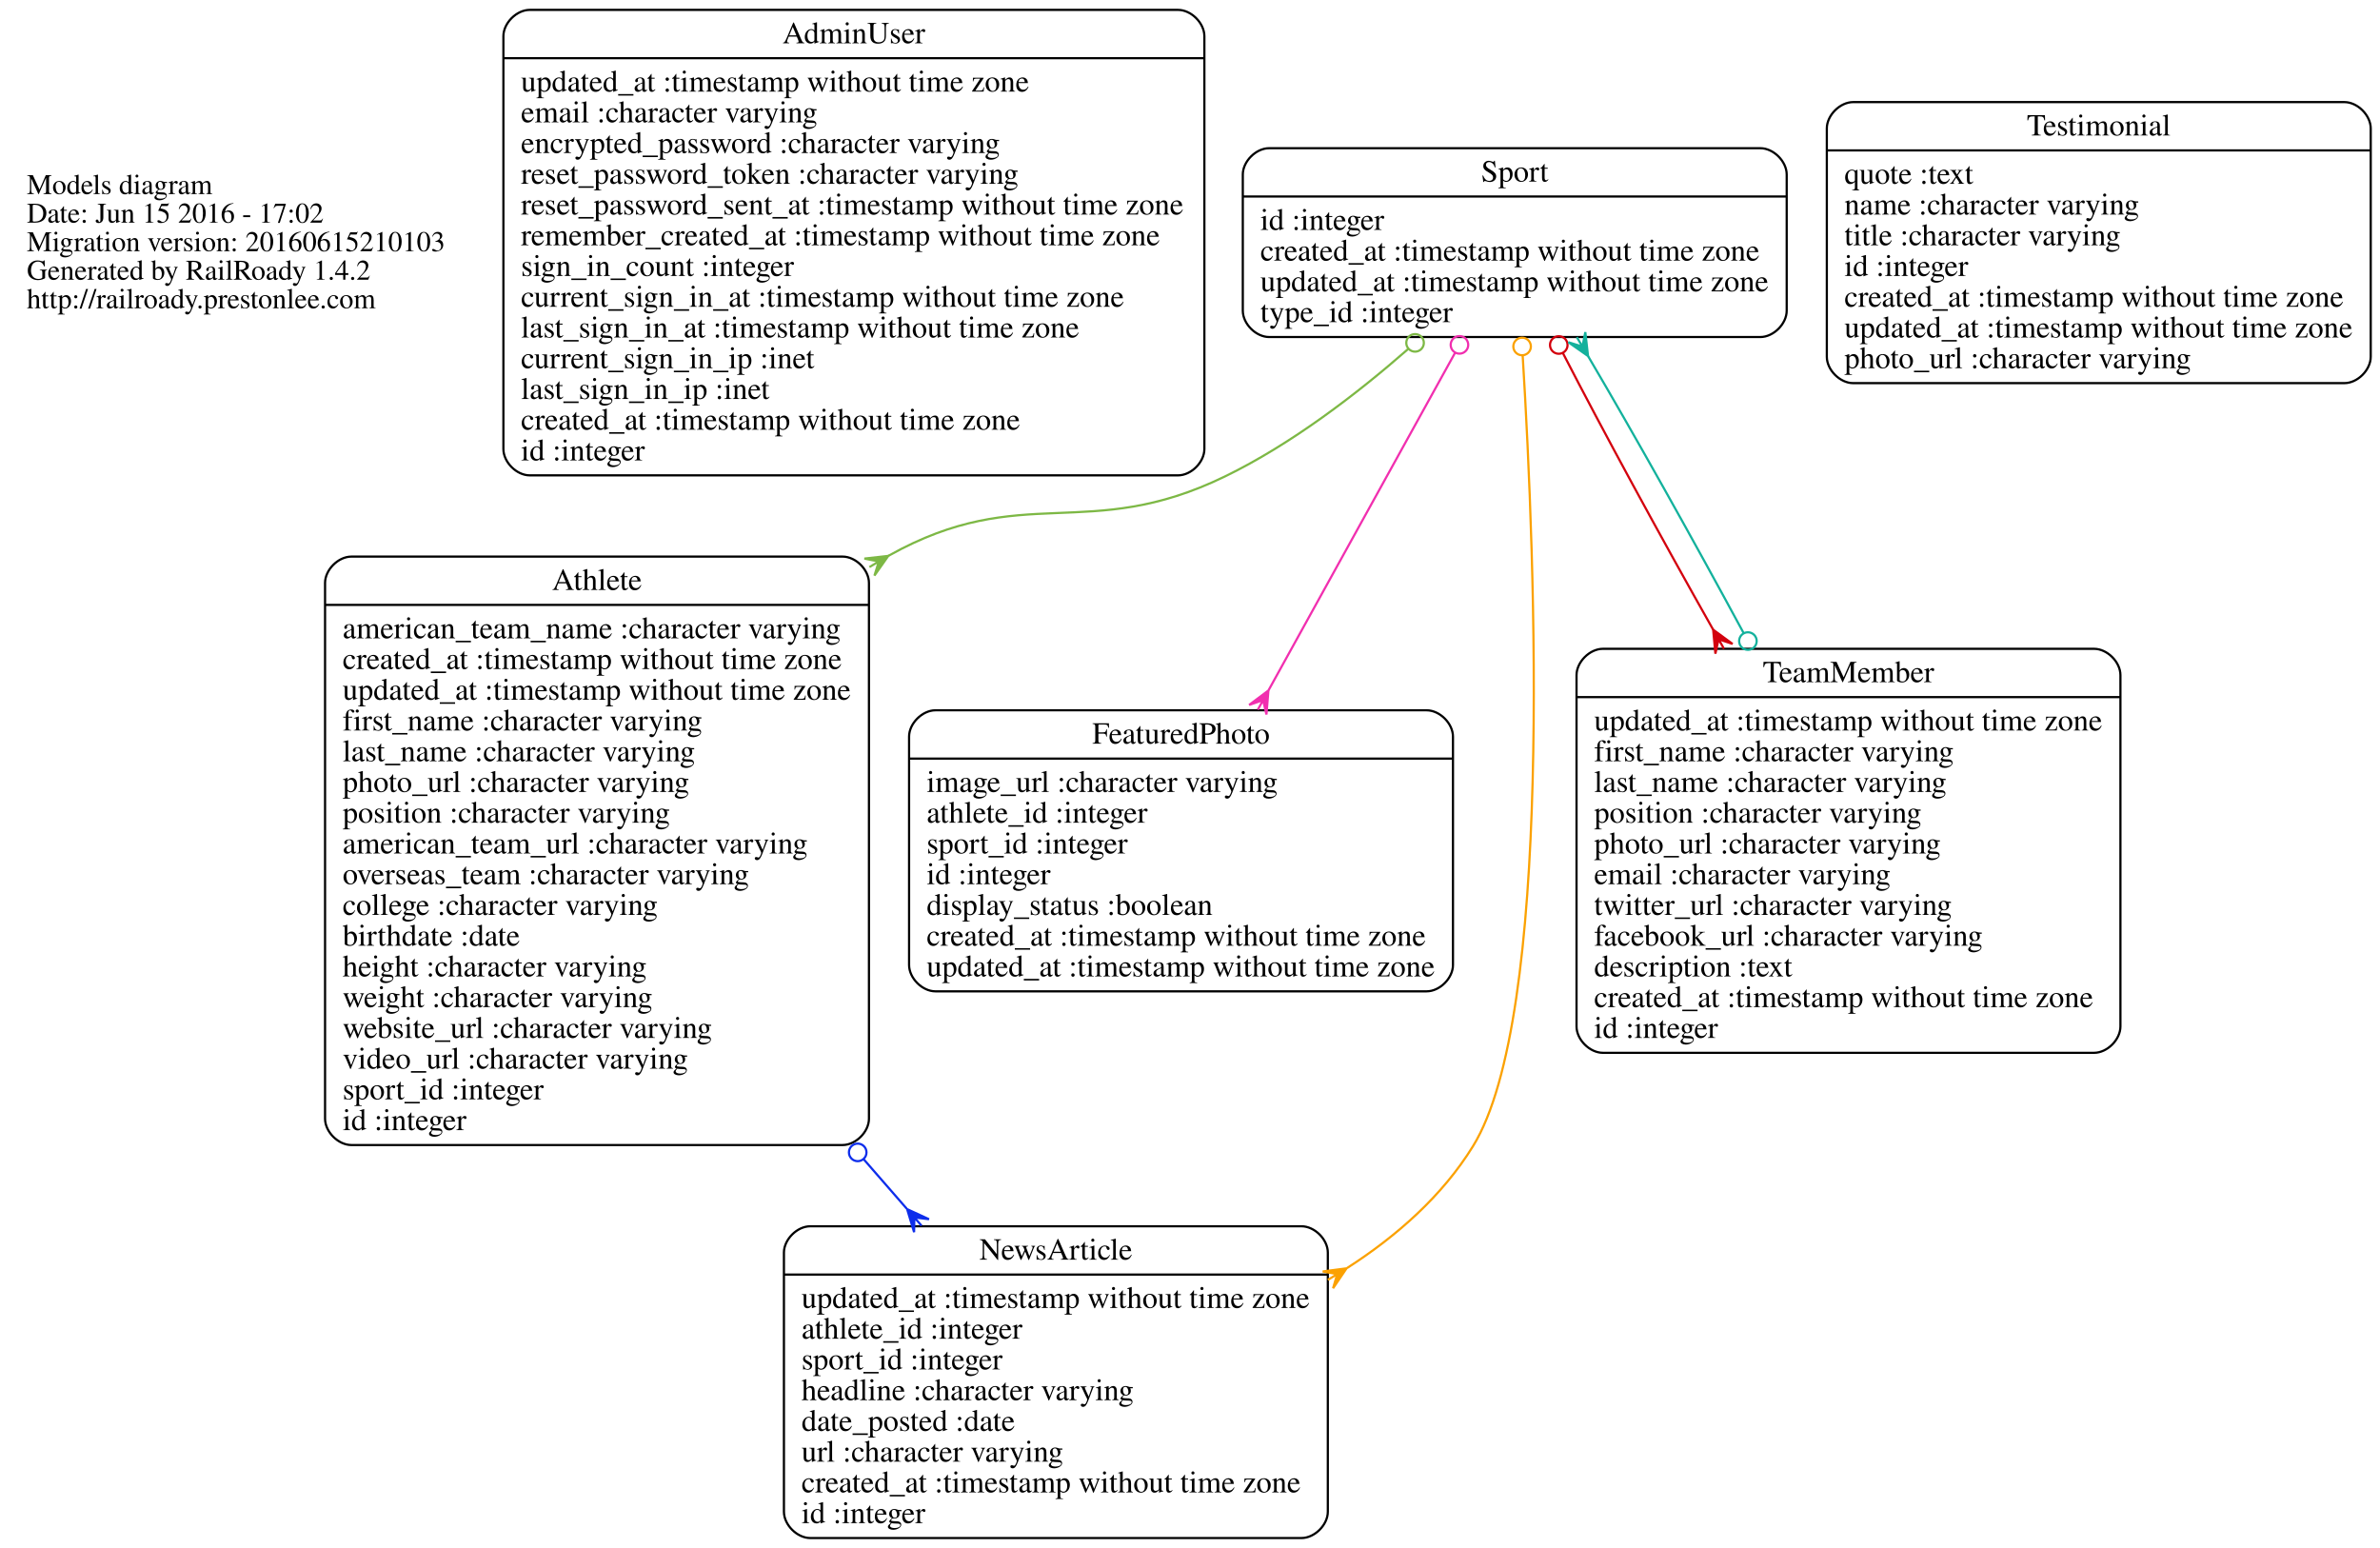
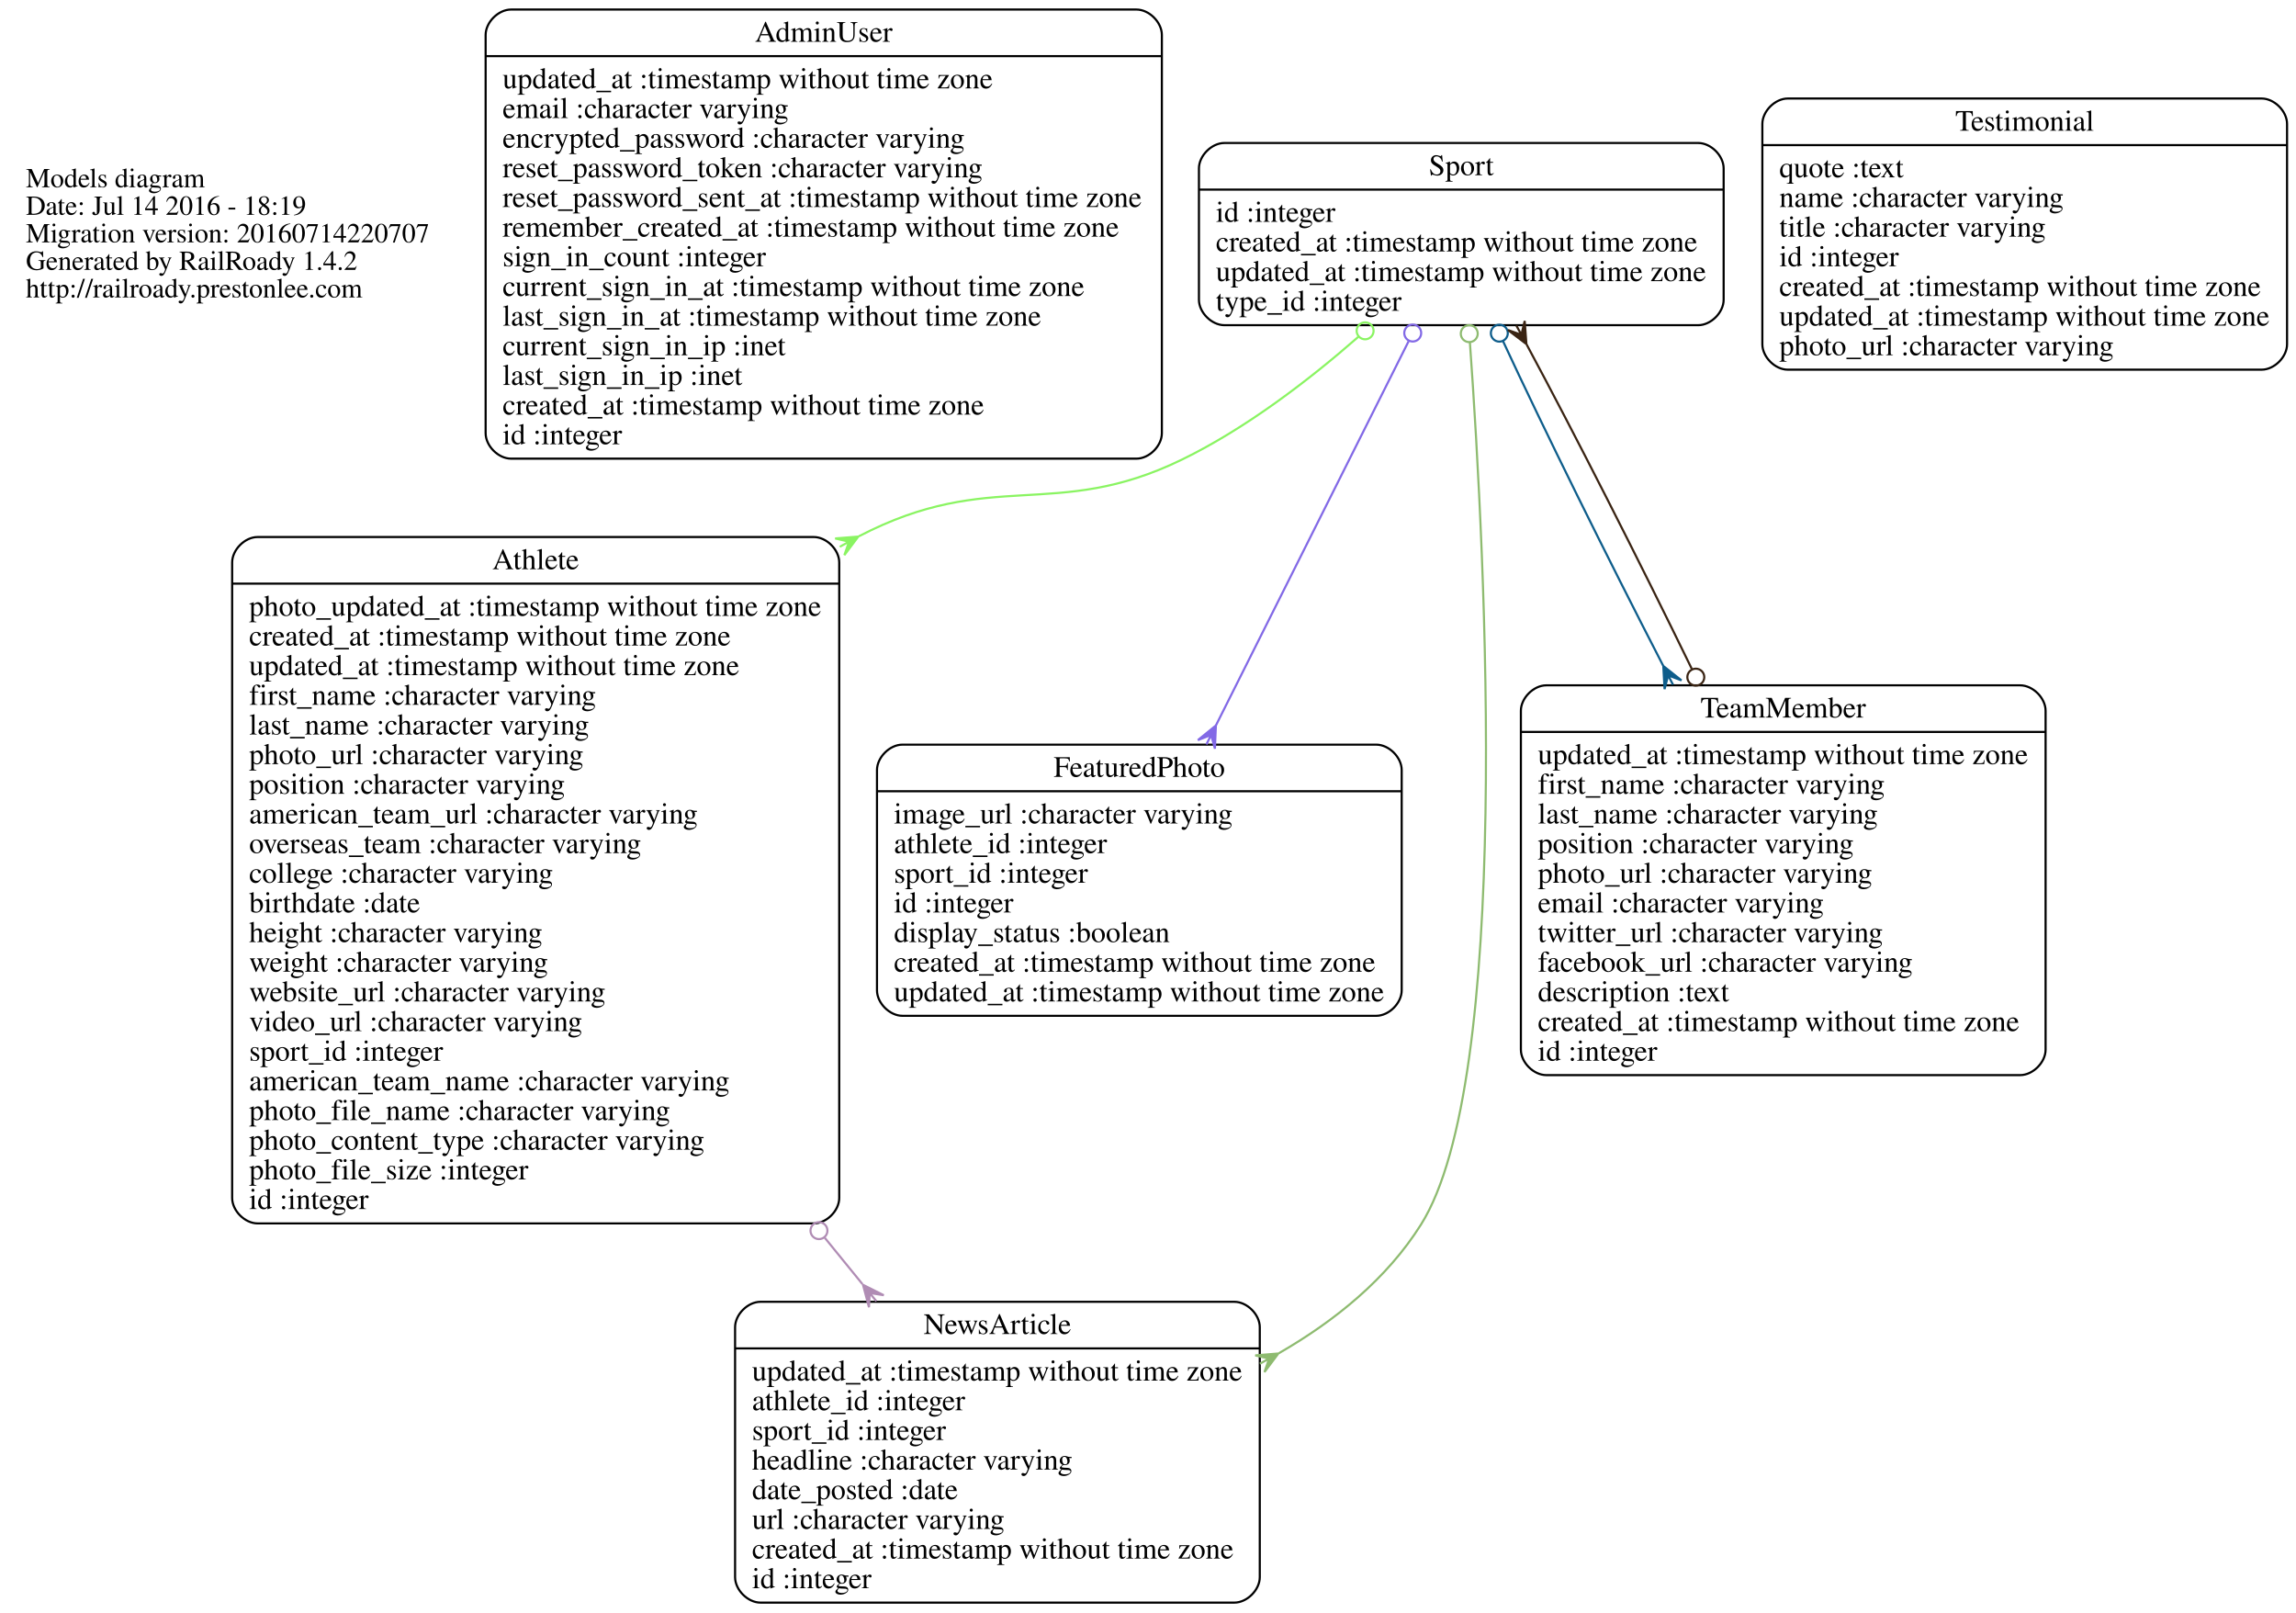
- <svg xmlns="http://www.w3.org/2000/svg" width="1084pt" height="705pt" viewBox="0.00 0.00 1083.55 705.00">
-   <g id="graph0" class="graph" transform="scale(1 1) rotate(0) translate(4 701)">
-     <polygon fill="none" stroke="none" points="-4,4 -4,-701 1079.55,-701 1079.55,4 -4,4" />
+ <svg xmlns="http://www.w3.org/2000/svg" width="1084pt" height="761pt" viewBox="0.00 0.00 1083.55 761.00">
+   <g id="graph0" class="graph" transform="scale(1 1) rotate(0) translate(4 757)">
+     <polygon fill="none" stroke="none" points="-4,4 -4,-757 1079.55,-757 1079.55,4 -4,4" />
    <g id="node1" class="node">
-       <text text-anchor="start" x="8" y="-612.6" font-family="Times,serif" font-size="13.00">Models diagram</text>
-       <text text-anchor="start" x="8" y="-599.6" font-family="Times,serif" font-size="13.00">Date: Jun 15 2016 - 17:02</text>
-       <text text-anchor="start" x="8" y="-586.6" font-family="Times,serif" font-size="13.00">Migration version: 20160615210103</text>
-       <text text-anchor="start" x="8" y="-573.6" font-family="Times,serif" font-size="13.00">Generated by RailRoady 1.4.2</text>
-       <text text-anchor="start" x="8" y="-560.6" font-family="Times,serif" font-size="13.00">http://railroady.prestonlee.com</text>
+       <text text-anchor="start" x="8" y="-668.6" font-family="Times,serif" font-size="13.00">Models diagram</text>
+       <text text-anchor="start" x="8" y="-655.6" font-family="Times,serif" font-size="13.00">Date: Jul 14 2016 - 18:19</text>
+       <text text-anchor="start" x="8" y="-642.6" font-family="Times,serif" font-size="13.00">Migration version: 20160714220707</text>
+       <text text-anchor="start" x="8" y="-629.6" font-family="Times,serif" font-size="13.00">Generated by RailRoady 1.4.2</text>
+       <text text-anchor="start" x="8" y="-616.6" font-family="Times,serif" font-size="13.00">http://railroady.prestonlee.com</text>
    </g>
    <g id="node2" class="node">
-       <path fill="none" stroke="black" d="M237.053,-484.5C237.053,-484.5 532.323,-484.5 532.323,-484.5 538.323,-484.5 544.323,-490.5 544.323,-496.5 544.323,-496.5 544.323,-684.5 544.323,-684.5 544.323,-690.5 538.323,-696.5 532.323,-696.5 532.323,-696.5 237.053,-696.5 237.053,-696.5 231.053,-696.5 225.053,-690.5 225.053,-684.5 225.053,-684.5 225.053,-496.5 225.053,-496.5 225.053,-490.5 231.053,-484.5 237.053,-484.5" />
-       <text text-anchor="middle" x="384.688" y="-681.3" font-family="Times,serif" font-size="14.00">AdminUser</text>
-       <polyline fill="none" stroke="black" points="225.053,-674.5 544.323,-674.5 " />
-       <text text-anchor="start" x="233.053" y="-659.3" font-family="Times,serif" font-size="14.00">updated_at :timestamp without time zone</text>
-       <text text-anchor="start" x="233.053" y="-645.3" font-family="Times,serif" font-size="14.00">email :character varying</text>
-       <text text-anchor="start" x="233.053" y="-631.3" font-family="Times,serif" font-size="14.00">encrypted_password :character varying</text>
-       <text text-anchor="start" x="233.053" y="-617.3" font-family="Times,serif" font-size="14.00">reset_password_token :character varying</text>
-       <text text-anchor="start" x="233.053" y="-603.3" font-family="Times,serif" font-size="14.00">reset_password_sent_at :timestamp without time zone</text>
-       <text text-anchor="start" x="233.053" y="-589.3" font-family="Times,serif" font-size="14.00">remember_created_at :timestamp without time zone</text>
-       <text text-anchor="start" x="233.053" y="-575.3" font-family="Times,serif" font-size="14.00">sign_in_count :integer</text>
-       <text text-anchor="start" x="233.053" y="-561.3" font-family="Times,serif" font-size="14.00">current_sign_in_at :timestamp without time zone</text>
-       <text text-anchor="start" x="233.053" y="-547.3" font-family="Times,serif" font-size="14.00">last_sign_in_at :timestamp without time zone</text>
-       <text text-anchor="start" x="233.053" y="-533.3" font-family="Times,serif" font-size="14.00">current_sign_in_ip :inet</text>
-       <text text-anchor="start" x="233.053" y="-519.3" font-family="Times,serif" font-size="14.00">last_sign_in_ip :inet</text>
-       <text text-anchor="start" x="233.053" y="-505.3" font-family="Times,serif" font-size="14.00">created_at :timestamp without time zone</text>
-       <text text-anchor="start" x="233.053" y="-491.3" font-family="Times,serif" font-size="14.00">id :integer</text>
+       <path fill="none" stroke="black" d="M237.053,-540.5C237.053,-540.5 532.323,-540.5 532.323,-540.5 538.323,-540.5 544.323,-546.5 544.323,-552.5 544.323,-552.5 544.323,-740.5 544.323,-740.5 544.323,-746.5 538.323,-752.5 532.323,-752.5 532.323,-752.5 237.053,-752.5 237.053,-752.5 231.053,-752.5 225.053,-746.5 225.053,-740.5 225.053,-740.5 225.053,-552.5 225.053,-552.5 225.053,-546.5 231.053,-540.5 237.053,-540.5" />
+       <text text-anchor="middle" x="384.688" y="-737.3" font-family="Times,serif" font-size="14.00">AdminUser</text>
+       <polyline fill="none" stroke="black" points="225.053,-730.5 544.323,-730.5 " />
+       <text text-anchor="start" x="233.053" y="-715.3" font-family="Times,serif" font-size="14.00">updated_at :timestamp without time zone</text>
+       <text text-anchor="start" x="233.053" y="-701.3" font-family="Times,serif" font-size="14.00">email :character varying</text>
+       <text text-anchor="start" x="233.053" y="-687.3" font-family="Times,serif" font-size="14.00">encrypted_password :character varying</text>
+       <text text-anchor="start" x="233.053" y="-673.3" font-family="Times,serif" font-size="14.00">reset_password_token :character varying</text>
+       <text text-anchor="start" x="233.053" y="-659.3" font-family="Times,serif" font-size="14.00">reset_password_sent_at :timestamp without time zone</text>
+       <text text-anchor="start" x="233.053" y="-645.3" font-family="Times,serif" font-size="14.00">remember_created_at :timestamp without time zone</text>
+       <text text-anchor="start" x="233.053" y="-631.3" font-family="Times,serif" font-size="14.00">sign_in_count :integer</text>
+       <text text-anchor="start" x="233.053" y="-617.3" font-family="Times,serif" font-size="14.00">current_sign_in_at :timestamp without time zone</text>
+       <text text-anchor="start" x="233.053" y="-603.3" font-family="Times,serif" font-size="14.00">last_sign_in_at :timestamp without time zone</text>
+       <text text-anchor="start" x="233.053" y="-589.3" font-family="Times,serif" font-size="14.00">current_sign_in_ip :inet</text>
+       <text text-anchor="start" x="233.053" y="-575.3" font-family="Times,serif" font-size="14.00">last_sign_in_ip :inet</text>
+       <text text-anchor="start" x="233.053" y="-561.3" font-family="Times,serif" font-size="14.00">created_at :timestamp without time zone</text>
+       <text text-anchor="start" x="233.053" y="-547.3" font-family="Times,serif" font-size="14.00">id :integer</text>
    </g>
    <g id="node3" class="node">
-       <path fill="none" stroke="black" d="M155.825,-179.5C155.825,-179.5 379.55,-179.5 379.55,-179.5 385.55,-179.5 391.55,-185.5 391.55,-191.5 391.55,-191.5 391.55,-435.5 391.55,-435.5 391.55,-441.5 385.55,-447.5 379.55,-447.5 379.55,-447.5 155.825,-447.5 155.825,-447.5 149.825,-447.5 143.825,-441.5 143.825,-435.5 143.825,-435.5 143.825,-191.5 143.825,-191.5 143.825,-185.5 149.825,-179.5 155.825,-179.5" />
-       <text text-anchor="middle" x="267.688" y="-432.3" font-family="Times,serif" font-size="14.00">Athlete</text>
-       <polyline fill="none" stroke="black" points="143.825,-425.5 391.55,-425.5 " />
-       <text text-anchor="start" x="151.825" y="-410.3" font-family="Times,serif" font-size="14.00">american_team_name :character varying</text>
-       <text text-anchor="start" x="151.825" y="-396.3" font-family="Times,serif" font-size="14.00">created_at :timestamp without time zone</text>
-       <text text-anchor="start" x="151.825" y="-382.3" font-family="Times,serif" font-size="14.00">updated_at :timestamp without time zone</text>
-       <text text-anchor="start" x="151.825" y="-368.3" font-family="Times,serif" font-size="14.00">first_name :character varying</text>
-       <text text-anchor="start" x="151.825" y="-354.3" font-family="Times,serif" font-size="14.00">last_name :character varying</text>
-       <text text-anchor="start" x="151.825" y="-340.3" font-family="Times,serif" font-size="14.00">photo_url :character varying</text>
-       <text text-anchor="start" x="151.825" y="-326.3" font-family="Times,serif" font-size="14.00">position :character varying</text>
-       <text text-anchor="start" x="151.825" y="-312.3" font-family="Times,serif" font-size="14.00">american_team_url :character varying</text>
-       <text text-anchor="start" x="151.825" y="-298.3" font-family="Times,serif" font-size="14.00">overseas_team :character varying</text>
-       <text text-anchor="start" x="151.825" y="-284.3" font-family="Times,serif" font-size="14.00">college :character varying</text>
-       <text text-anchor="start" x="151.825" y="-270.3" font-family="Times,serif" font-size="14.00">birthdate :date</text>
-       <text text-anchor="start" x="151.825" y="-256.3" font-family="Times,serif" font-size="14.00">height :character varying</text>
-       <text text-anchor="start" x="151.825" y="-242.3" font-family="Times,serif" font-size="14.00">weight :character varying</text>
-       <text text-anchor="start" x="151.825" y="-228.3" font-family="Times,serif" font-size="14.00">website_url :character varying</text>
-       <text text-anchor="start" x="151.825" y="-214.3" font-family="Times,serif" font-size="14.00">video_url :character varying</text>
-       <text text-anchor="start" x="151.825" y="-200.3" font-family="Times,serif" font-size="14.00">sport_id :integer</text>
-       <text text-anchor="start" x="151.825" y="-186.3" font-family="Times,serif" font-size="14.00">id :integer</text>
+       <path fill="none" stroke="black" d="M117.381,-179.5C117.381,-179.5 379.995,-179.5 379.995,-179.5 385.995,-179.5 391.995,-185.5 391.995,-191.5 391.995,-191.5 391.995,-491.5 391.995,-491.5 391.995,-497.5 385.995,-503.5 379.995,-503.5 379.995,-503.5 117.381,-503.5 117.381,-503.5 111.381,-503.5 105.381,-497.5 105.381,-491.5 105.381,-491.5 105.381,-191.5 105.381,-191.5 105.381,-185.5 111.381,-179.5 117.381,-179.5" />
+       <text text-anchor="middle" x="248.688" y="-488.3" font-family="Times,serif" font-size="14.00">Athlete</text>
+       <polyline fill="none" stroke="black" points="105.381,-481.5 391.995,-481.5 " />
+       <text text-anchor="start" x="113.381" y="-466.3" font-family="Times,serif" font-size="14.00">photo_updated_at :timestamp without time zone</text>
+       <text text-anchor="start" x="113.381" y="-452.3" font-family="Times,serif" font-size="14.00">created_at :timestamp without time zone</text>
+       <text text-anchor="start" x="113.381" y="-438.3" font-family="Times,serif" font-size="14.00">updated_at :timestamp without time zone</text>
+       <text text-anchor="start" x="113.381" y="-424.3" font-family="Times,serif" font-size="14.00">first_name :character varying</text>
+       <text text-anchor="start" x="113.381" y="-410.3" font-family="Times,serif" font-size="14.00">last_name :character varying</text>
+       <text text-anchor="start" x="113.381" y="-396.3" font-family="Times,serif" font-size="14.00">photo_url :character varying</text>
+       <text text-anchor="start" x="113.381" y="-382.3" font-family="Times,serif" font-size="14.00">position :character varying</text>
+       <text text-anchor="start" x="113.381" y="-368.3" font-family="Times,serif" font-size="14.00">american_team_url :character varying</text>
+       <text text-anchor="start" x="113.381" y="-354.3" font-family="Times,serif" font-size="14.00">overseas_team :character varying</text>
+       <text text-anchor="start" x="113.381" y="-340.3" font-family="Times,serif" font-size="14.00">college :character varying</text>
+       <text text-anchor="start" x="113.381" y="-326.3" font-family="Times,serif" font-size="14.00">birthdate :date</text>
+       <text text-anchor="start" x="113.381" y="-312.3" font-family="Times,serif" font-size="14.00">height :character varying</text>
+       <text text-anchor="start" x="113.381" y="-298.3" font-family="Times,serif" font-size="14.00">weight :character varying</text>
+       <text text-anchor="start" x="113.381" y="-284.3" font-family="Times,serif" font-size="14.00">website_url :character varying</text>
+       <text text-anchor="start" x="113.381" y="-270.3" font-family="Times,serif" font-size="14.00">video_url :character varying</text>
+       <text text-anchor="start" x="113.381" y="-256.3" font-family="Times,serif" font-size="14.00">sport_id :integer</text>
+       <text text-anchor="start" x="113.381" y="-242.3" font-family="Times,serif" font-size="14.00">american_team_name :character varying</text>
+       <text text-anchor="start" x="113.381" y="-228.3" font-family="Times,serif" font-size="14.00">photo_file_name :character varying</text>
+       <text text-anchor="start" x="113.381" y="-214.3" font-family="Times,serif" font-size="14.00">photo_content_type :character varying</text>
+       <text text-anchor="start" x="113.381" y="-200.3" font-family="Times,serif" font-size="14.00">photo_file_size :integer</text>
+       <text text-anchor="start" x="113.381" y="-186.3" font-family="Times,serif" font-size="14.00">id :integer</text>
    </g>
    <g id="node5" class="node">
-       <path fill="none" stroke="black" d="M364.825,-0.5C364.825,-0.5 588.55,-0.5 588.55,-0.5 594.55,-0.5 600.55,-6.5 600.55,-12.5 600.55,-12.5 600.55,-130.5 600.55,-130.5 600.55,-136.5 594.55,-142.5 588.55,-142.5 588.55,-142.5 364.825,-142.5 364.825,-142.5 358.825,-142.5 352.825,-136.5 352.825,-130.5 352.825,-130.5 352.825,-12.5 352.825,-12.5 352.825,-6.5 358.825,-0.5 364.825,-0.5" />
-       <text text-anchor="middle" x="476.688" y="-127.3" font-family="Times,serif" font-size="14.00">NewsArticle</text>
-       <polyline fill="none" stroke="black" points="352.825,-120.5 600.55,-120.5 " />
-       <text text-anchor="start" x="360.825" y="-105.3" font-family="Times,serif" font-size="14.00">updated_at :timestamp without time zone</text>
-       <text text-anchor="start" x="360.825" y="-91.3" font-family="Times,serif" font-size="14.00">athlete_id :integer</text>
-       <text text-anchor="start" x="360.825" y="-77.3" font-family="Times,serif" font-size="14.00">sport_id :integer</text>
-       <text text-anchor="start" x="360.825" y="-63.3" font-family="Times,serif" font-size="14.00">headline :character varying</text>
-       <text text-anchor="start" x="360.825" y="-49.3" font-family="Times,serif" font-size="14.00">date_posted :date</text>
-       <text text-anchor="start" x="360.825" y="-35.3" font-family="Times,serif" font-size="14.00">url :character varying</text>
-       <text text-anchor="start" x="360.825" y="-21.3" font-family="Times,serif" font-size="14.00">created_at :timestamp without time zone</text>
-       <text text-anchor="start" x="360.825" y="-7.3" font-family="Times,serif" font-size="14.00">id :integer</text>
+       <path fill="none" stroke="black" d="M354.825,-0.5C354.825,-0.5 578.55,-0.5 578.55,-0.5 584.55,-0.5 590.55,-6.5 590.55,-12.5 590.55,-12.5 590.55,-130.5 590.55,-130.5 590.55,-136.5 584.55,-142.5 578.55,-142.5 578.55,-142.5 354.825,-142.5 354.825,-142.5 348.825,-142.5 342.825,-136.5 342.825,-130.5 342.825,-130.5 342.825,-12.5 342.825,-12.5 342.825,-6.5 348.825,-0.5 354.825,-0.5" />
+       <text text-anchor="middle" x="466.688" y="-127.3" font-family="Times,serif" font-size="14.00">NewsArticle</text>
+       <polyline fill="none" stroke="black" points="342.825,-120.5 590.55,-120.5 " />
+       <text text-anchor="start" x="350.825" y="-105.3" font-family="Times,serif" font-size="14.00">updated_at :timestamp without time zone</text>
+       <text text-anchor="start" x="350.825" y="-91.3" font-family="Times,serif" font-size="14.00">athlete_id :integer</text>
+       <text text-anchor="start" x="350.825" y="-77.3" font-family="Times,serif" font-size="14.00">sport_id :integer</text>
+       <text text-anchor="start" x="350.825" y="-63.3" font-family="Times,serif" font-size="14.00">headline :character varying</text>
+       <text text-anchor="start" x="350.825" y="-49.3" font-family="Times,serif" font-size="14.00">date_posted :date</text>
+       <text text-anchor="start" x="350.825" y="-35.3" font-family="Times,serif" font-size="14.00">url :character varying</text>
+       <text text-anchor="start" x="350.825" y="-21.3" font-family="Times,serif" font-size="14.00">created_at :timestamp without time zone</text>
+       <text text-anchor="start" x="350.825" y="-7.3" font-family="Times,serif" font-size="14.00">id :integer</text>
    </g>
    <g id="edge1" class="edge">
-       <path fill="none" stroke="#0d2deb" d="M389.149,-173.023C395.797,-165.389 402.351,-157.862 408.7,-150.572" />
-       <ellipse fill="none" stroke="#0d2deb" cx="386.427" cy="-176.149" rx="4" ry="4" />
-       <polygon fill="#0d2deb" stroke="#0d2deb" points="408.936,-150.301 418.897,-145.715 412.219,-146.531 415.503,-142.76 415.503,-142.76 415.503,-142.76 412.219,-146.531 412.109,-139.805 408.936,-150.301 408.936,-150.301" />
+       <path fill="none" stroke="#b08cb4" d="M385.176,-172.707C391.232,-165.262 397.166,-157.967 402.898,-150.92" />
+       <ellipse fill="none" stroke="#b08cb4" cx="382.426" cy="-176.088" rx="4" ry="4" />
+       <polygon fill="#b08cb4" stroke="#b08cb4" points="403.218,-150.526 413.02,-145.608 406.374,-146.648 409.529,-142.769 409.529,-142.769 409.529,-142.769 406.374,-146.648 406.038,-139.929 403.218,-150.526 403.218,-150.526" />
    </g>
    <g id="node4" class="node">
-       <path fill="none" stroke="black" d="M421.825,-249.5C421.825,-249.5 645.55,-249.5 645.55,-249.5 651.55,-249.5 657.55,-255.5 657.55,-261.5 657.55,-261.5 657.55,-365.5 657.55,-365.5 657.55,-371.5 651.55,-377.5 645.55,-377.5 645.55,-377.5 421.825,-377.5 421.825,-377.5 415.825,-377.5 409.825,-371.5 409.825,-365.5 409.825,-365.5 409.825,-261.5 409.825,-261.5 409.825,-255.5 415.825,-249.5 421.825,-249.5" />
-       <text text-anchor="middle" x="533.688" y="-362.3" font-family="Times,serif" font-size="14.00">FeaturedPhoto</text>
-       <polyline fill="none" stroke="black" points="409.825,-355.5 657.55,-355.5 " />
-       <text text-anchor="start" x="417.825" y="-340.3" font-family="Times,serif" font-size="14.00">image_url :character varying</text>
-       <text text-anchor="start" x="417.825" y="-326.3" font-family="Times,serif" font-size="14.00">athlete_id :integer</text>
-       <text text-anchor="start" x="417.825" y="-312.3" font-family="Times,serif" font-size="14.00">sport_id :integer</text>
-       <text text-anchor="start" x="417.825" y="-298.3" font-family="Times,serif" font-size="14.00">id :integer</text>
-       <text text-anchor="start" x="417.825" y="-284.3" font-family="Times,serif" font-size="14.00">display_status :boolean</text>
-       <text text-anchor="start" x="417.825" y="-270.3" font-family="Times,serif" font-size="14.00">created_at :timestamp without time zone</text>
-       <text text-anchor="start" x="417.825" y="-256.3" font-family="Times,serif" font-size="14.00">updated_at :timestamp without time zone</text>
+       <path fill="none" stroke="black" d="M421.825,-277.5C421.825,-277.5 645.55,-277.5 645.55,-277.5 651.55,-277.5 657.55,-283.5 657.55,-289.5 657.55,-289.5 657.55,-393.5 657.55,-393.5 657.55,-399.5 651.55,-405.5 645.55,-405.5 645.55,-405.5 421.825,-405.5 421.825,-405.5 415.825,-405.5 409.825,-399.5 409.825,-393.5 409.825,-393.5 409.825,-289.5 409.825,-289.5 409.825,-283.5 415.825,-277.5 421.825,-277.5" />
+       <text text-anchor="middle" x="533.688" y="-390.3" font-family="Times,serif" font-size="14.00">FeaturedPhoto</text>
+       <polyline fill="none" stroke="black" points="409.825,-383.5 657.55,-383.5 " />
+       <text text-anchor="start" x="417.825" y="-368.3" font-family="Times,serif" font-size="14.00">image_url :character varying</text>
+       <text text-anchor="start" x="417.825" y="-354.3" font-family="Times,serif" font-size="14.00">athlete_id :integer</text>
+       <text text-anchor="start" x="417.825" y="-340.3" font-family="Times,serif" font-size="14.00">sport_id :integer</text>
+       <text text-anchor="start" x="417.825" y="-326.3" font-family="Times,serif" font-size="14.00">id :integer</text>
+       <text text-anchor="start" x="417.825" y="-312.3" font-family="Times,serif" font-size="14.00">display_status :boolean</text>
+       <text text-anchor="start" x="417.825" y="-298.3" font-family="Times,serif" font-size="14.00">created_at :timestamp without time zone</text>
+       <text text-anchor="start" x="417.825" y="-284.3" font-family="Times,serif" font-size="14.00">updated_at :timestamp without time zone</text>
    </g>
    <g id="node6" class="node">
-       <path fill="none" stroke="black" d="M573.825,-547.5C573.825,-547.5 797.55,-547.5 797.55,-547.5 803.55,-547.5 809.55,-553.5 809.55,-559.5 809.55,-559.5 809.55,-621.5 809.55,-621.5 809.55,-627.5 803.55,-633.5 797.55,-633.5 797.55,-633.5 573.825,-633.5 573.825,-633.5 567.825,-633.5 561.825,-627.5 561.825,-621.5 561.825,-621.5 561.825,-559.5 561.825,-559.5 561.825,-553.5 567.825,-547.5 573.825,-547.5" />
-       <text text-anchor="middle" x="685.688" y="-618.3" font-family="Times,serif" font-size="14.00">Sport</text>
-       <polyline fill="none" stroke="black" points="561.825,-611.5 809.55,-611.5 " />
-       <text text-anchor="start" x="569.825" y="-596.3" font-family="Times,serif" font-size="14.00">id :integer</text>
-       <text text-anchor="start" x="569.825" y="-582.3" font-family="Times,serif" font-size="14.00">created_at :timestamp without time zone</text>
-       <text text-anchor="start" x="569.825" y="-568.3" font-family="Times,serif" font-size="14.00">updated_at :timestamp without time zone</text>
-       <text text-anchor="start" x="569.825" y="-554.3" font-family="Times,serif" font-size="14.00">type_id :integer</text>
+       <path fill="none" stroke="black" d="M573.825,-603.5C573.825,-603.5 797.55,-603.5 797.55,-603.5 803.55,-603.5 809.55,-609.5 809.55,-615.5 809.55,-615.5 809.55,-677.5 809.55,-677.5 809.55,-683.5 803.55,-689.5 797.55,-689.5 797.55,-689.5 573.825,-689.5 573.825,-689.5 567.825,-689.5 561.825,-683.5 561.825,-677.5 561.825,-677.5 561.825,-615.5 561.825,-615.5 561.825,-609.5 567.825,-603.5 573.825,-603.5" />
+       <text text-anchor="middle" x="685.688" y="-674.3" font-family="Times,serif" font-size="14.00">Sport</text>
+       <polyline fill="none" stroke="black" points="561.825,-667.5 809.55,-667.5 " />
+       <text text-anchor="start" x="569.825" y="-652.3" font-family="Times,serif" font-size="14.00">id :integer</text>
+       <text text-anchor="start" x="569.825" y="-638.3" font-family="Times,serif" font-size="14.00">created_at :timestamp without time zone</text>
+       <text text-anchor="start" x="569.825" y="-624.3" font-family="Times,serif" font-size="14.00">updated_at :timestamp without time zone</text>
+       <text text-anchor="start" x="569.825" y="-610.3" font-family="Times,serif" font-size="14.00">type_id :integer</text>
    </g>
    <g id="edge2" class="edge">
-       <path fill="none" stroke="#7db845" d="M637.123,-542.034C613.614,-521.444 583.96,-498.724 553.688,-484 490.867,-453.446 461.683,-482.053 400.688,-448 400.594,-447.948 400.5,-447.895 400.407,-447.843" />
-       <ellipse fill="none" stroke="#7db845" cx="640.283" cy="-544.84" rx="4" ry="4" />
-       <polygon fill="#7db845" stroke="#7db845" points="400.365,-447.818 394.052,-438.852 396.062,-445.272 391.76,-442.725 391.76,-442.725 391.76,-442.725 396.062,-445.272 389.468,-446.597 400.365,-447.818 400.365,-447.818" />
+       <path fill="none" stroke="#8af462" d="M637.123,-598.034C613.614,-577.444 583.96,-554.724 553.688,-540 493.689,-510.818 463.926,-536.389 401.308,-503.876" />
+       <ellipse fill="none" stroke="#8af462" cx="640.283" cy="-600.84" rx="4" ry="4" />
+       <polygon fill="#8af462" stroke="#8af462" points="401.009,-503.711 394.417,-494.948 396.628,-501.301 392.248,-498.891 392.248,-498.891 392.248,-498.891 396.628,-501.301 390.078,-502.833 401.009,-503.711 401.009,-503.711" />
    </g>
    <g id="edge3" class="edge">
-       <path fill="none" stroke="#f12faf" d="M658.517,-540.342C634.883,-497.583 600.323,-435.057 573.556,-386.63" />
-       <ellipse fill="none" stroke="#f12faf" cx="660.502" cy="-543.933" rx="4" ry="4" />
-       <polygon fill="#f12faf" stroke="#f12faf" points="573.491,-386.511 572.591,-375.583 571.072,-382.135 568.653,-377.759 568.653,-377.759 568.653,-377.759 571.072,-382.135 564.715,-379.936 573.491,-386.511 573.491,-386.511" />
+       <path fill="none" stroke="#8269e6" d="M660.818,-595.925C636.124,-546.699 597.998,-470.698 569.936,-414.758" />
+       <ellipse fill="none" stroke="#8269e6" cx="662.759" cy="-599.794" rx="4" ry="4" />
+       <polygon fill="#8269e6" stroke="#8269e6" points="569.831,-414.548 569.369,-403.592 567.589,-410.079 565.347,-405.61 565.347,-405.61 565.347,-405.61 567.589,-410.079 561.324,-407.627 569.831,-414.548 569.831,-414.548" />
    </g>
    <g id="edge4" class="edge">
-       <path fill="none" stroke="#fba100" d="M689.295,-539.068C695.22,-442.947 703.013,-237.84 666.688,-179 652.684,-156.317 631.986,-138.051 609.342,-123.489" />
-       <ellipse fill="none" stroke="#fba100" cx="689.035" cy="-543.197" rx="4" ry="4" />
-       <polygon fill="#fba100" stroke="#fba100" points="609.091,-123.334 602.939,-114.257 604.834,-120.711 600.578,-118.088 600.578,-118.088 600.578,-118.088 604.834,-120.711 598.217,-121.919 609.091,-123.334 609.091,-123.334" />
+       <path fill="none" stroke="#8ebb70" d="M689.741,-595.51C697.362,-489.663 709.46,-247.056 666.688,-179 650.561,-153.34 626.028,-133.479 599.608,-118.251" />
+       <ellipse fill="none" stroke="#8ebb70" cx="689.448" cy="-599.509" rx="4" ry="4" />
+       <polygon fill="#8ebb70" stroke="#8ebb70" points="599.337,-118.101 592.763,-109.325 594.961,-115.682 590.585,-113.263 590.585,-113.263 590.585,-113.263 594.961,-115.682 588.408,-117.201 599.337,-118.101 599.337,-118.101" />
    </g>
    <g id="node7" class="node">
-       <path fill="none" stroke="black" d="M725.825,-221.5C725.825,-221.5 949.55,-221.5 949.55,-221.5 955.55,-221.5 961.55,-227.5 961.55,-233.5 961.55,-233.5 961.55,-393.5 961.55,-393.5 961.55,-399.5 955.55,-405.5 949.55,-405.5 949.55,-405.5 725.825,-405.5 725.825,-405.5 719.825,-405.5 713.825,-399.5 713.825,-393.5 713.825,-393.5 713.825,-233.5 713.825,-233.5 713.825,-227.5 719.825,-221.5 725.825,-221.5" />
-       <text text-anchor="middle" x="837.688" y="-390.3" font-family="Times,serif" font-size="14.00">TeamMember</text>
-       <polyline fill="none" stroke="black" points="713.825,-383.5 961.55,-383.5 " />
-       <text text-anchor="start" x="721.825" y="-368.3" font-family="Times,serif" font-size="14.00">updated_at :timestamp without time zone</text>
-       <text text-anchor="start" x="721.825" y="-354.3" font-family="Times,serif" font-size="14.00">first_name :character varying</text>
-       <text text-anchor="start" x="721.825" y="-340.3" font-family="Times,serif" font-size="14.00">last_name :character varying</text>
-       <text text-anchor="start" x="721.825" y="-326.3" font-family="Times,serif" font-size="14.00">position :character varying</text>
-       <text text-anchor="start" x="721.825" y="-312.3" font-family="Times,serif" font-size="14.00">photo_url :character varying</text>
-       <text text-anchor="start" x="721.825" y="-298.3" font-family="Times,serif" font-size="14.00">email :character varying</text>
-       <text text-anchor="start" x="721.825" y="-284.3" font-family="Times,serif" font-size="14.00">twitter_url :character varying</text>
-       <text text-anchor="start" x="721.825" y="-270.3" font-family="Times,serif" font-size="14.00">facebook_url :character varying</text>
-       <text text-anchor="start" x="721.825" y="-256.3" font-family="Times,serif" font-size="14.00">description :text</text>
-       <text text-anchor="start" x="721.825" y="-242.3" font-family="Times,serif" font-size="14.00">created_at :timestamp without time zone</text>
-       <text text-anchor="start" x="721.825" y="-228.3" font-family="Times,serif" font-size="14.00">id :integer</text>
+       <path fill="none" stroke="black" d="M725.825,-249.5C725.825,-249.5 949.55,-249.5 949.55,-249.5 955.55,-249.5 961.55,-255.5 961.55,-261.5 961.55,-261.5 961.55,-421.5 961.55,-421.5 961.55,-427.5 955.55,-433.5 949.55,-433.5 949.55,-433.5 725.825,-433.5 725.825,-433.5 719.825,-433.5 713.825,-427.5 713.825,-421.5 713.825,-421.5 713.825,-261.5 713.825,-261.5 713.825,-255.5 719.825,-249.5 725.825,-249.5" />
+       <text text-anchor="middle" x="837.688" y="-418.3" font-family="Times,serif" font-size="14.00">TeamMember</text>
+       <polyline fill="none" stroke="black" points="713.825,-411.5 961.55,-411.5 " />
+       <text text-anchor="start" x="721.825" y="-396.3" font-family="Times,serif" font-size="14.00">updated_at :timestamp without time zone</text>
+       <text text-anchor="start" x="721.825" y="-382.3" font-family="Times,serif" font-size="14.00">first_name :character varying</text>
+       <text text-anchor="start" x="721.825" y="-368.3" font-family="Times,serif" font-size="14.00">last_name :character varying</text>
+       <text text-anchor="start" x="721.825" y="-354.3" font-family="Times,serif" font-size="14.00">position :character varying</text>
+       <text text-anchor="start" x="721.825" y="-340.3" font-family="Times,serif" font-size="14.00">photo_url :character varying</text>
+       <text text-anchor="start" x="721.825" y="-326.3" font-family="Times,serif" font-size="14.00">email :character varying</text>
+       <text text-anchor="start" x="721.825" y="-312.3" font-family="Times,serif" font-size="14.00">twitter_url :character varying</text>
+       <text text-anchor="start" x="721.825" y="-298.3" font-family="Times,serif" font-size="14.00">facebook_url :character varying</text>
+       <text text-anchor="start" x="721.825" y="-284.3" font-family="Times,serif" font-size="14.00">description :text</text>
+       <text text-anchor="start" x="721.825" y="-270.3" font-family="Times,serif" font-size="14.00">created_at :timestamp without time zone</text>
+       <text text-anchor="start" x="721.825" y="-256.3" font-family="Times,serif" font-size="14.00">id :integer</text>
    </g>
    <g id="edge5" class="edge">
-       <path fill="none" stroke="#d3010d" d="M707.633,-540.168C725.621,-505.209 751.813,-457.1 776.018,-414.28" />
-       <ellipse fill="none" stroke="#d3010d" cx="705.738" cy="-543.873" rx="4" ry="4" />
-       <polygon fill="#d3010d" stroke="#d3010d" points="776.057,-414.211 784.903,-407.731 778.523,-409.861 780.988,-405.512 780.988,-405.512 780.988,-405.512 778.523,-409.861 777.074,-403.292 776.057,-414.211 776.057,-414.211" />
+       <path fill="none" stroke="#0e5d8b" d="M705.383,-595.98C724.561,-554.618 754.39,-494.326 780.915,-442.92" />
+       <ellipse fill="none" stroke="#0e5d8b" cx="703.652" cy="-599.736" rx="4" ry="4" />
+       <polygon fill="#0e5d8b" stroke="#0e5d8b" points="781.058,-442.644 789.651,-435.831 783.356,-438.204 785.654,-433.763 785.654,-433.763 785.654,-433.763 783.356,-438.204 781.658,-431.695 781.058,-442.644 781.058,-442.644" />
    </g>
    <g id="edge6" class="edge">
-       <path fill="none" stroke="#13b19c" d="M789.972,-412.583C766.948,-455.254 739.931,-503.457 719.109,-538.759" />
-       <ellipse fill="none" stroke="#13b19c" cx="791.882" cy="-409.034" rx="4" ry="4" />
-       <polygon fill="#13b19c" stroke="#13b19c" points="719.064,-538.834 710.091,-545.138 716.513,-543.134 713.961,-547.434 713.961,-547.434 713.961,-547.434 716.513,-543.134 717.831,-549.73 719.064,-538.834 719.064,-538.834" />
+       <path fill="none" stroke="#3a2413" d="M794.531,-441.232C769.659,-492.328 739.048,-552.576 716.561,-594.339" />
+       <ellipse fill="none" stroke="#3a2413" cx="796.41" cy="-437.361" rx="4" ry="4" />
+       <polygon fill="#3a2413" stroke="#3a2413" points="716.432,-594.577 707.711,-601.225 714.05,-598.973 711.668,-603.369 711.668,-603.369 711.668,-603.369 714.05,-598.973 715.624,-605.513 716.432,-594.577 716.432,-594.577" />
    </g>
    <g id="node8" class="node">
-       <path fill="none" stroke="black" d="M839.825,-526.5C839.825,-526.5 1063.55,-526.5 1063.55,-526.5 1069.55,-526.5 1075.55,-532.5 1075.55,-538.5 1075.55,-538.5 1075.55,-642.5 1075.55,-642.5 1075.55,-648.5 1069.55,-654.5 1063.55,-654.5 1063.55,-654.5 839.825,-654.5 839.825,-654.5 833.825,-654.5 827.825,-648.5 827.825,-642.5 827.825,-642.5 827.825,-538.5 827.825,-538.5 827.825,-532.5 833.825,-526.5 839.825,-526.5" />
-       <text text-anchor="middle" x="951.688" y="-639.3" font-family="Times,serif" font-size="14.00">Testimonial</text>
-       <polyline fill="none" stroke="black" points="827.825,-632.5 1075.55,-632.5 " />
-       <text text-anchor="start" x="835.825" y="-617.3" font-family="Times,serif" font-size="14.00">quote :text</text>
-       <text text-anchor="start" x="835.825" y="-603.3" font-family="Times,serif" font-size="14.00">name :character varying</text>
-       <text text-anchor="start" x="835.825" y="-589.3" font-family="Times,serif" font-size="14.00">title :character varying</text>
-       <text text-anchor="start" x="835.825" y="-575.3" font-family="Times,serif" font-size="14.00">id :integer</text>
-       <text text-anchor="start" x="835.825" y="-561.3" font-family="Times,serif" font-size="14.00">created_at :timestamp without time zone</text>
-       <text text-anchor="start" x="835.825" y="-547.3" font-family="Times,serif" font-size="14.00">updated_at :timestamp without time zone</text>
-       <text text-anchor="start" x="835.825" y="-533.3" font-family="Times,serif" font-size="14.00">photo_url :character varying</text>
+       <path fill="none" stroke="black" d="M839.825,-582.5C839.825,-582.5 1063.55,-582.5 1063.55,-582.5 1069.55,-582.5 1075.55,-588.5 1075.55,-594.5 1075.55,-594.5 1075.55,-698.5 1075.55,-698.5 1075.55,-704.5 1069.55,-710.5 1063.55,-710.5 1063.55,-710.5 839.825,-710.5 839.825,-710.5 833.825,-710.5 827.825,-704.5 827.825,-698.5 827.825,-698.5 827.825,-594.5 827.825,-594.5 827.825,-588.5 833.825,-582.5 839.825,-582.5" />
+       <text text-anchor="middle" x="951.688" y="-695.3" font-family="Times,serif" font-size="14.00">Testimonial</text>
+       <polyline fill="none" stroke="black" points="827.825,-688.5 1075.55,-688.5 " />
+       <text text-anchor="start" x="835.825" y="-673.3" font-family="Times,serif" font-size="14.00">quote :text</text>
+       <text text-anchor="start" x="835.825" y="-659.3" font-family="Times,serif" font-size="14.00">name :character varying</text>
+       <text text-anchor="start" x="835.825" y="-645.3" font-family="Times,serif" font-size="14.00">title :character varying</text>
+       <text text-anchor="start" x="835.825" y="-631.3" font-family="Times,serif" font-size="14.00">id :integer</text>
+       <text text-anchor="start" x="835.825" y="-617.3" font-family="Times,serif" font-size="14.00">created_at :timestamp without time zone</text>
+       <text text-anchor="start" x="835.825" y="-603.3" font-family="Times,serif" font-size="14.00">updated_at :timestamp without time zone</text>
+       <text text-anchor="start" x="835.825" y="-589.3" font-family="Times,serif" font-size="14.00">photo_url :character varying</text>
    </g>
  </g>
</svg>
